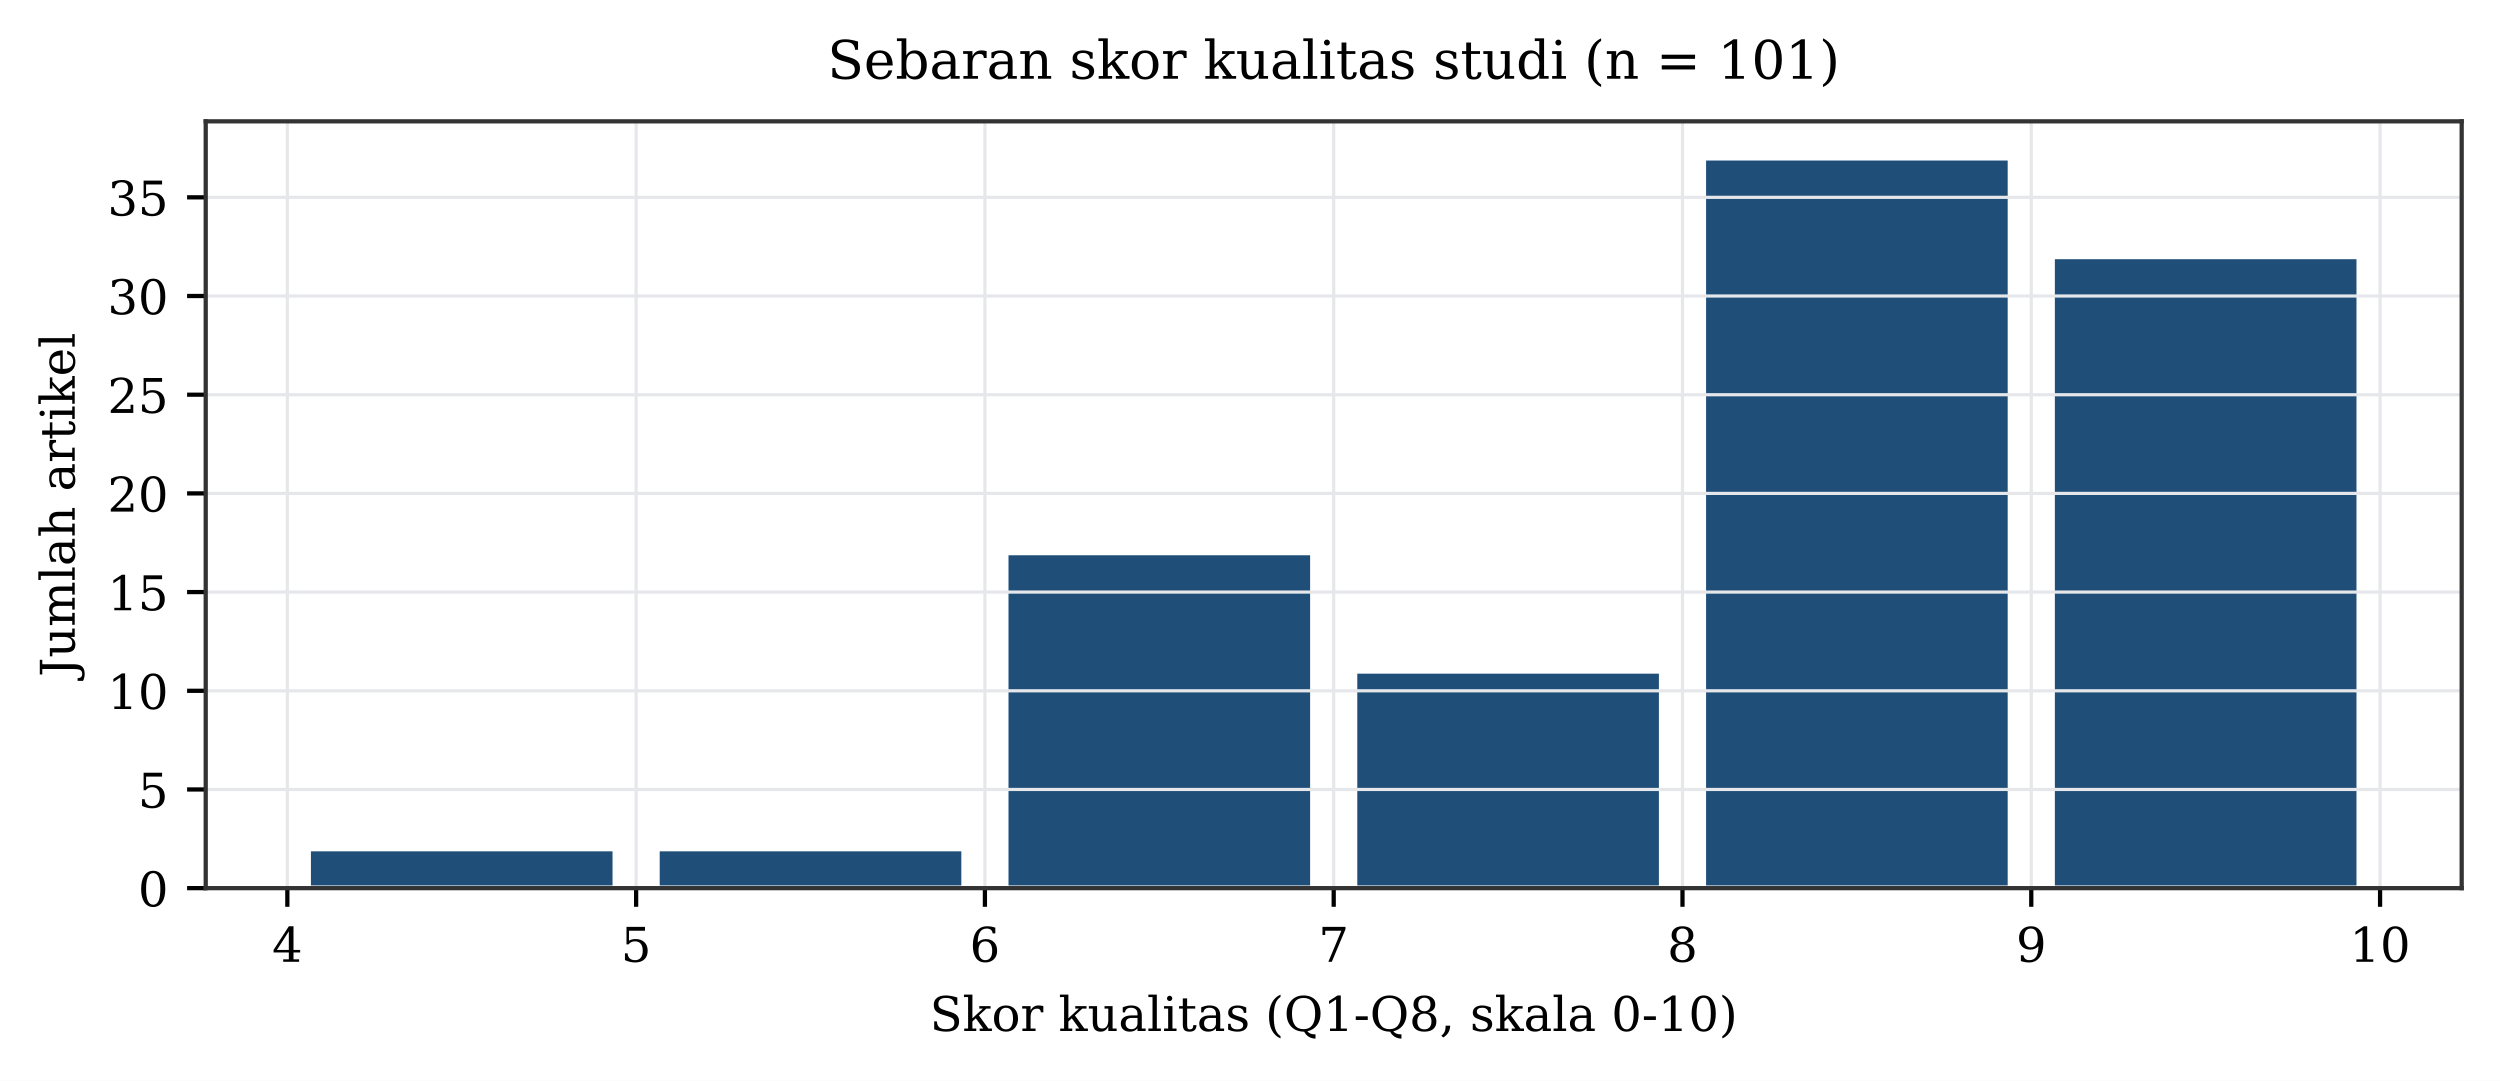
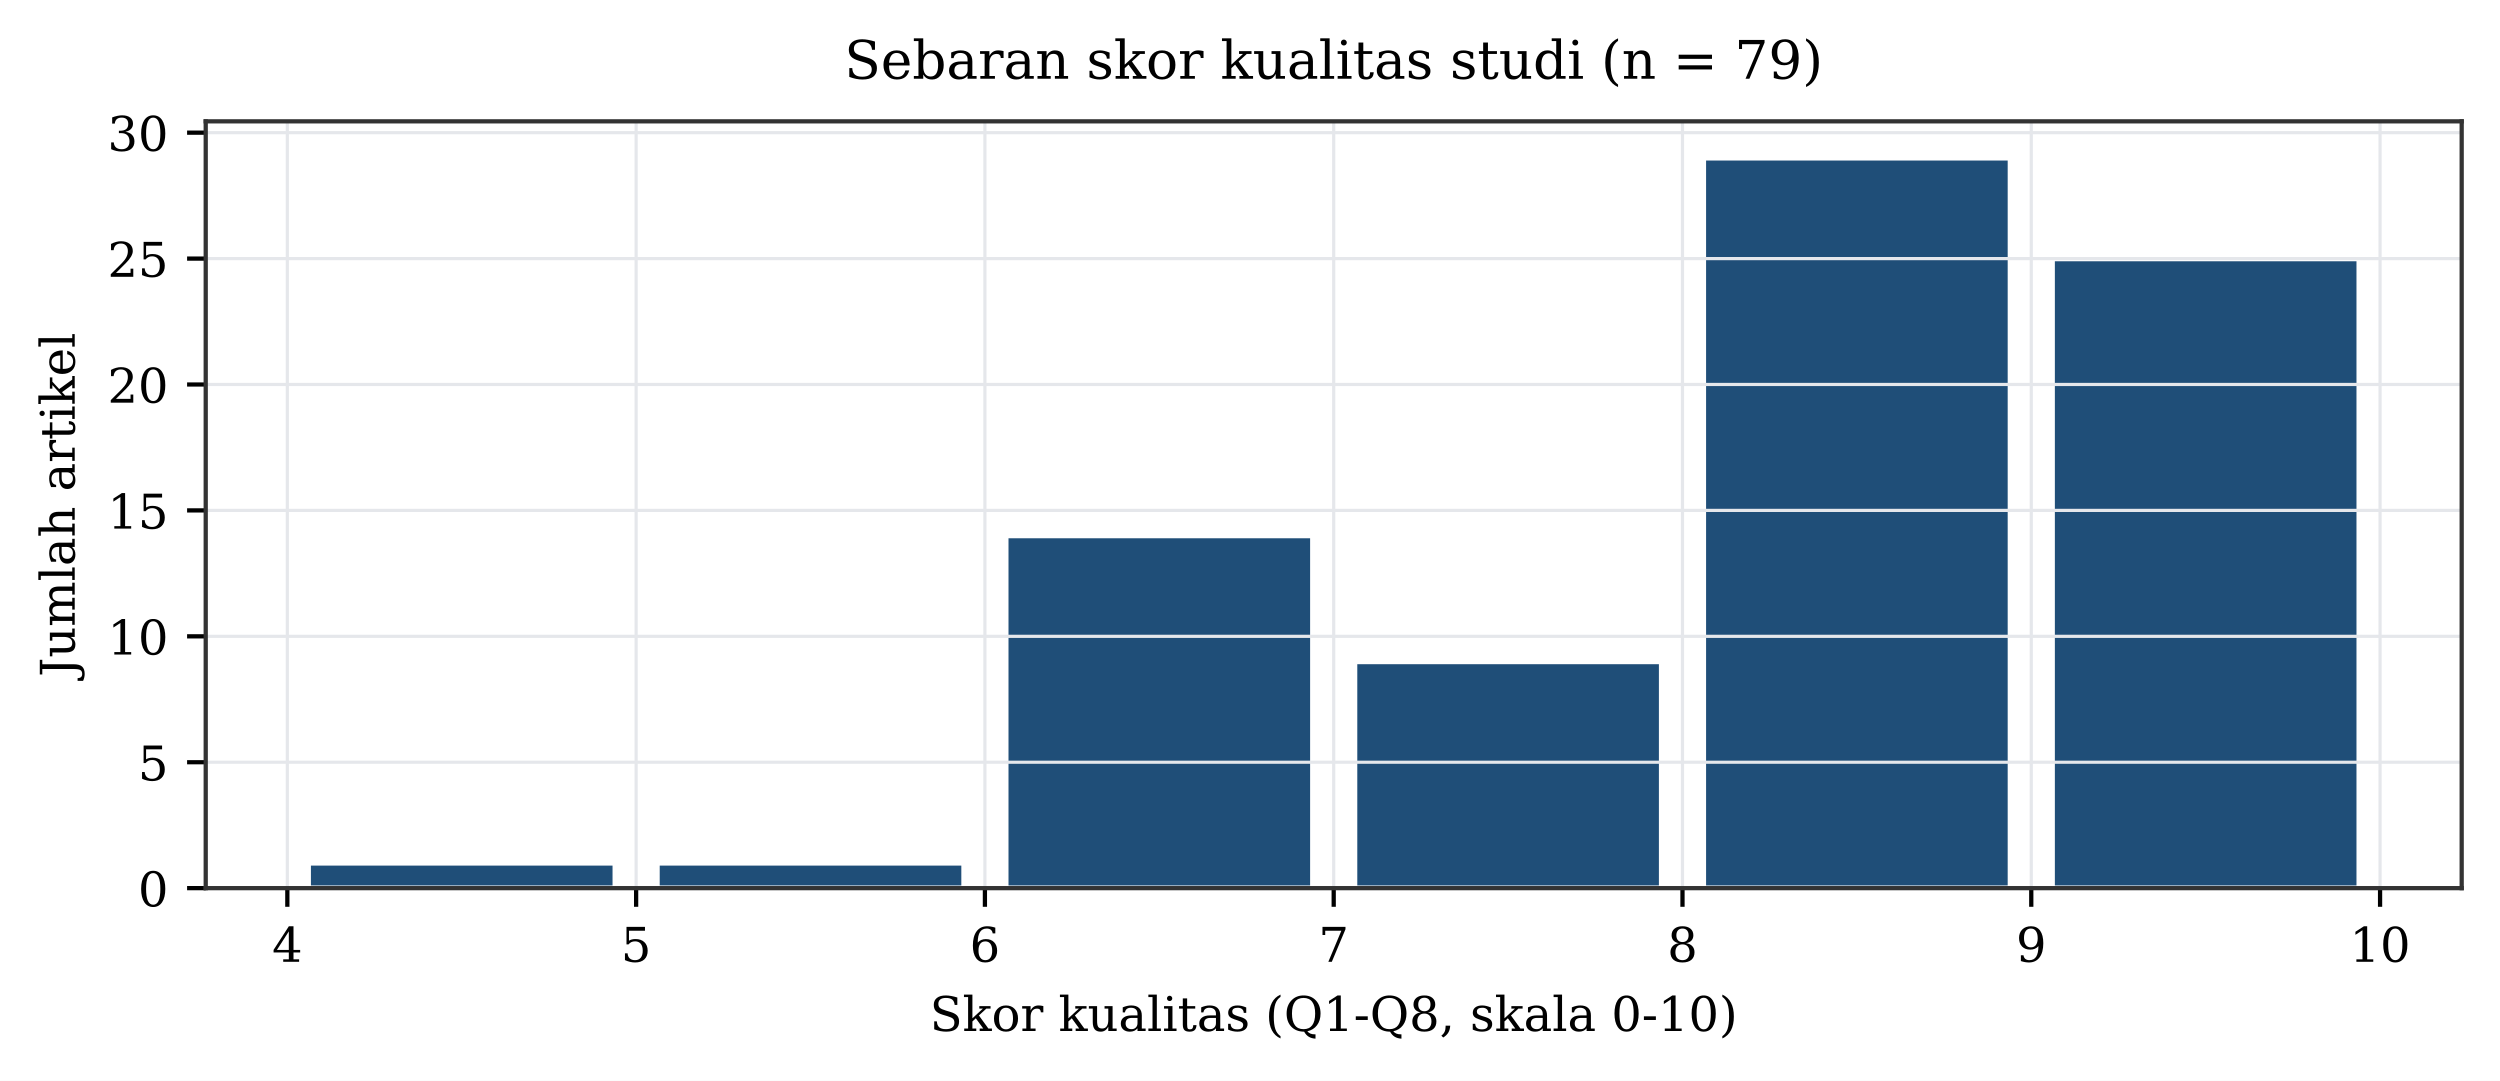
<svg xmlns="http://www.w3.org/2000/svg" xmlns:xlink="http://www.w3.org/1999/xlink" width="469.731pt" height="203.077pt" viewBox="0 0 469.731 203.077" version="1.1">
  <defs>
    <style type="text/css">*{stroke-linejoin: round; stroke-linecap: butt}</style>
  </defs>
  <g id="figure_1">
    <g id="patch_1">
      <path d="M 0 203.077  L 469.731 203.077  L 469.731 0  L 0 0  z " style="fill: #ffffff" />
    </g>
    <g id="axes_1">
      <g id="patch_2">
        <path d="M 38.653 166.876  L 462.531 166.876  L 462.531 22.798  L 38.653 22.798  z " style="fill: #ffffff" />
      </g>
      <g id="patch_3">
-         <path d="M 57.92 166.876  L 115.591 166.876  L 115.591 159.459  L 57.92 159.459  z " clip-path="url(#p4628b90be7)" style="fill: #1f4e78; stroke: #ffffff; stroke-linejoin: miter" />
+         <path d="M 57.92 166.876  L 115.591 166.876  L 115.591 162.145  L 57.92 162.145  z " clip-path="url(#p2c8ca6c09c)" style="fill: #1f4e78; stroke: #ffffff; stroke-linejoin: miter" />
      </g>
      <g id="patch_4">
-         <path d="M 123.455 166.876  L 181.125 166.876  L 181.125 159.459  L 123.455 159.459  z " clip-path="url(#p4628b90be7)" style="fill: #1f4e78; stroke: #ffffff; stroke-linejoin: miter" />
+         <path d="M 123.455 166.876  L 181.125 166.876  L 181.125 162.145  L 123.455 162.145  z " clip-path="url(#p2c8ca6c09c)" style="fill: #1f4e78; stroke: #ffffff; stroke-linejoin: miter" />
      </g>
      <g id="patch_5">
-         <path d="M 188.99 166.876  L 246.66 166.876  L 246.66 103.831  L 188.99 103.831  z " clip-path="url(#p4628b90be7)" style="fill: #1f4e78; stroke: #ffffff; stroke-linejoin: miter" />
+         <path d="M 188.99 166.876  L 246.66 166.876  L 246.66 100.634  L 188.99 100.634  z " clip-path="url(#p2c8ca6c09c)" style="fill: #1f4e78; stroke: #ffffff; stroke-linejoin: miter" />
      </g>
      <g id="patch_6">
-         <path d="M 254.524 166.876  L 312.195 166.876  L 312.195 126.082  L 254.524 126.082  z " clip-path="url(#p4628b90be7)" style="fill: #1f4e78; stroke: #ffffff; stroke-linejoin: miter" />
+         <path d="M 254.524 166.876  L 312.195 166.876  L 312.195 124.292  L 254.524 124.292  z " clip-path="url(#p2c8ca6c09c)" style="fill: #1f4e78; stroke: #ffffff; stroke-linejoin: miter" />
      </g>
      <g id="patch_7">
-         <path d="M 320.059 166.876  L 377.729 166.876  L 377.729 29.659  L 320.059 29.659  z " clip-path="url(#p4628b90be7)" style="fill: #1f4e78; stroke: #ffffff; stroke-linejoin: miter" />
+         <path d="M 320.059 166.876  L 377.729 166.876  L 377.729 29.659  L 320.059 29.659  z " clip-path="url(#p2c8ca6c09c)" style="fill: #1f4e78; stroke: #ffffff; stroke-linejoin: miter" />
      </g>
      <g id="patch_8">
-         <path d="M 385.593 166.876  L 443.264 166.876  L 443.264 48.202  L 385.593 48.202  z " clip-path="url(#p4628b90be7)" style="fill: #1f4e78; stroke: #ffffff; stroke-linejoin: miter" />
+         <path d="M 385.593 166.876  L 443.264 166.876  L 443.264 48.586  L 385.593 48.586  z " clip-path="url(#p2c8ca6c09c)" style="fill: #1f4e78; stroke: #ffffff; stroke-linejoin: miter" />
      </g>
      <g id="matplotlib.axis_1">
        <g id="xtick_1">
          <g id="line2d_1">
-             <path d="M 53.988 166.876  L 53.988 22.798  " clip-path="url(#p4628b90be7)" style="fill: none; stroke: #e5e7eb; stroke-width: 0.6; stroke-linecap: square" />
+             <path d="M 53.988 166.876  L 53.988 22.798  " clip-path="url(#p2c8ca6c09c)" style="fill: none; stroke: #e5e7eb; stroke-width: 0.6; stroke-linecap: square" />
          </g>
          <g id="line2d_2">
            <defs>
-               <path id="m41f2827ff4" d="M 0 0  L 0 3.5  " style="stroke: #000000; stroke-width: 0.8" />
+               <path id="m57d821413d" d="M 0 0  L 0 3.5  " style="stroke: #000000; stroke-width: 0.8" />
            </defs>
            <g>
-               <use xlink:href="#m41f2827ff4" x="53.988" y="166.876" style="stroke: #000000; stroke-width: 0.8" />
+               <use xlink:href="#m57d821413d" x="53.988" y="166.876" style="stroke: #000000; stroke-width: 0.8" />
            </g>
          </g>
          <g id="text_1">
            <g transform="translate(51.12518 180.7142) scale(0.09 -0.09)">
              <defs>
                <path id="DejaVuSerif-17" d="M 2234 1581  L 2234 4063  L 641 1581  L 2234 1581  z M 3609 0  L 1484 0  L 1484 331  L 2234 331  L 2234 1247  L 197 1247  L 197 1588  L 2241 4750  L 2859 4750  L 2859 1581  L 3750 1581  L 3750 1247  L 2859 1247  L 2859 331  L 3609 331  L 3609 0  z " transform="scale(0.015625)" />
              </defs>
              <use xlink:href="#DejaVuSerif-17" />
            </g>
          </g>
        </g>
        <g id="xtick_2">
          <g id="line2d_3">
-             <path d="M 119.523 166.876  L 119.523 22.798  " clip-path="url(#p4628b90be7)" style="fill: none; stroke: #e5e7eb; stroke-width: 0.6; stroke-linecap: square" />
+             <path d="M 119.523 166.876  L 119.523 22.798  " clip-path="url(#p2c8ca6c09c)" style="fill: none; stroke: #e5e7eb; stroke-width: 0.6; stroke-linecap: square" />
          </g>
          <g id="line2d_4">
            <g>
-               <use xlink:href="#m41f2827ff4" x="119.523" y="166.876" style="stroke: #000000; stroke-width: 0.8" />
+               <use xlink:href="#m57d821413d" x="119.523" y="166.876" style="stroke: #000000; stroke-width: 0.8" />
            </g>
          </g>
          <g id="text_2">
            <g transform="translate(116.6598 180.7142) scale(0.09 -0.09)">
              <defs>
                <path id="DejaVuSerif-18" d="M 3219 4666  L 3219 4153  L 1081 4153  L 1081 2816  Q 1244 2928 1461 2984  Q 1678 3041 1947 3041  Q 2703 3041 3140 2622  Q 3578 2203 3578 1478  Q 3578 738 3136 323  Q 2694 -91 1894 -91  Q 1572 -91 1234 -12  Q 897 66 544 225  L 544 1131  L 897 1131  Q 925 688 1179 453  Q 1434 219 1894 219  Q 2388 219 2653 544  Q 2919 869 2919 1478  Q 2919 2084 2655 2407  Q 2391 2731 1894 2731  Q 1613 2731 1398 2631  Q 1184 2531 1019 2322  L 750 2322  L 750 4666  L 3219 4666  z " transform="scale(0.015625)" />
              </defs>
              <use xlink:href="#DejaVuSerif-18" />
            </g>
          </g>
        </g>
        <g id="xtick_3">
          <g id="line2d_5">
-             <path d="M 185.058 166.876  L 185.058 22.798  " clip-path="url(#p4628b90be7)" style="fill: none; stroke: #e5e7eb; stroke-width: 0.6; stroke-linecap: square" />
+             <path d="M 185.058 166.876  L 185.058 22.798  " clip-path="url(#p2c8ca6c09c)" style="fill: none; stroke: #e5e7eb; stroke-width: 0.6; stroke-linecap: square" />
          </g>
          <g id="line2d_6">
            <g>
-               <use xlink:href="#m41f2827ff4" x="185.058" y="166.876" style="stroke: #000000; stroke-width: 0.8" />
+               <use xlink:href="#m57d821413d" x="185.058" y="166.876" style="stroke: #000000; stroke-width: 0.8" />
            </g>
          </g>
          <g id="text_3">
            <g transform="translate(182.1944 180.7142) scale(0.09 -0.09)">
              <defs>
                <path id="DejaVuSerif-19" d="M 2094 219  Q 2534 219 2771 542  Q 3009 866 3009 1472  Q 3009 2078 2771 2401  Q 2534 2725 2094 2725  Q 1647 2725 1412 2412  Q 1178 2100 1178 1509  Q 1178 888 1415 553  Q 1653 219 2094 219  z M 1075 2569  Q 1288 2803 1556 2918  Q 1825 3034 2163 3034  Q 2859 3034 3264 2615  Q 3669 2197 3669 1472  Q 3669 763 3233 336  Q 2797 -91 2069 -91  Q 1278 -91 853 498  Q 428 1088 428 2181  Q 428 3406 931 4078  Q 1434 4750 2350 4750  Q 2597 4750 2869 4703  Q 3141 4656 3425 4563  L 3425 3794  L 3072 3794  Q 3034 4109 2831 4275  Q 2628 4441 2284 4441  Q 1678 4441 1381 3981  Q 1084 3522 1075 2569  z " transform="scale(0.015625)" />
              </defs>
              <use xlink:href="#DejaVuSerif-19" />
            </g>
          </g>
        </g>
        <g id="xtick_4">
          <g id="line2d_7">
-             <path d="M 250.592 166.876  L 250.592 22.798  " clip-path="url(#p4628b90be7)" style="fill: none; stroke: #e5e7eb; stroke-width: 0.6; stroke-linecap: square" />
+             <path d="M 250.592 166.876  L 250.592 22.798  " clip-path="url(#p2c8ca6c09c)" style="fill: none; stroke: #e5e7eb; stroke-width: 0.6; stroke-linecap: square" />
          </g>
          <g id="line2d_8">
            <g>
-               <use xlink:href="#m41f2827ff4" x="250.592" y="166.876" style="stroke: #000000; stroke-width: 0.8" />
+               <use xlink:href="#m57d821413d" x="250.592" y="166.876" style="stroke: #000000; stroke-width: 0.8" />
            </g>
          </g>
          <g id="text_4">
            <g transform="translate(247.729 180.7142) scale(0.09 -0.09)">
              <defs>
                <path id="DejaVuSerif-1a" d="M 3609 4347  L 1784 0  L 1319 0  L 3059 4153  L 903 4153  L 903 3578  L 538 3578  L 538 4666  L 3609 4666  L 3609 4347  z " transform="scale(0.015625)" />
              </defs>
              <use xlink:href="#DejaVuSerif-1a" />
            </g>
          </g>
        </g>
        <g id="xtick_5">
          <g id="line2d_9">
-             <path d="M 316.127 166.876  L 316.127 22.798  " clip-path="url(#p4628b90be7)" style="fill: none; stroke: #e5e7eb; stroke-width: 0.6; stroke-linecap: square" />
+             <path d="M 316.127 166.876  L 316.127 22.798  " clip-path="url(#p2c8ca6c09c)" style="fill: none; stroke: #e5e7eb; stroke-width: 0.6; stroke-linecap: square" />
          </g>
          <g id="line2d_10">
            <g>
-               <use xlink:href="#m41f2827ff4" x="316.127" y="166.876" style="stroke: #000000; stroke-width: 0.8" />
+               <use xlink:href="#m57d821413d" x="316.127" y="166.876" style="stroke: #000000; stroke-width: 0.8" />
            </g>
          </g>
          <g id="text_5">
            <g transform="translate(313.2636 180.7142) scale(0.09 -0.09)">
              <defs>
                <path id="DejaVuSerif-1b" d="M 2981 1275  Q 2981 1775 2732 2051  Q 2484 2328 2034 2328  Q 1584 2328 1336 2051  Q 1088 1775 1088 1275  Q 1088 772 1336 495  Q 1584 219 2034 219  Q 2484 219 2732 495  Q 2981 772 2981 1275  z M 2853 3541  Q 2853 3966 2637 4203  Q 2422 4441 2034 4441  Q 1650 4441 1433 4203  Q 1216 3966 1216 3541  Q 1216 3113 1433 2875  Q 1650 2638 2034 2638  Q 2422 2638 2637 2875  Q 2853 3113 2853 3541  z M 2516 2484  Q 3047 2413 3344 2092  Q 3641 1772 3641 1275  Q 3641 619 3225 264  Q 2809 -91 2034 -91  Q 1263 -91 845 264  Q 428 619 428 1275  Q 428 1772 725 2092  Q 1022 2413 1556 2484  Q 1084 2569 832 2842  Q 581 3116 581 3541  Q 581 4103 968 4426  Q 1356 4750 2034 4750  Q 2713 4750 3100 4426  Q 3488 4103 3488 3541  Q 3488 3116 3236 2842  Q 2984 2569 2516 2484  z " transform="scale(0.015625)" />
              </defs>
              <use xlink:href="#DejaVuSerif-1b" />
            </g>
          </g>
        </g>
        <g id="xtick_6">
          <g id="line2d_11">
-             <path d="M 381.661 166.876  L 381.661 22.798  " clip-path="url(#p4628b90be7)" style="fill: none; stroke: #e5e7eb; stroke-width: 0.6; stroke-linecap: square" />
+             <path d="M 381.661 166.876  L 381.661 22.798  " clip-path="url(#p2c8ca6c09c)" style="fill: none; stroke: #e5e7eb; stroke-width: 0.6; stroke-linecap: square" />
          </g>
          <g id="line2d_12">
            <g>
-               <use xlink:href="#m41f2827ff4" x="381.661" y="166.876" style="stroke: #000000; stroke-width: 0.8" />
+               <use xlink:href="#m57d821413d" x="381.661" y="166.876" style="stroke: #000000; stroke-width: 0.8" />
            </g>
          </g>
          <g id="text_6">
            <g transform="translate(378.7983 180.7142) scale(0.09 -0.09)">
              <defs>
                <path id="DejaVuSerif-1c" d="M 2994 2091  Q 2784 1856 2512 1740  Q 2241 1625 1900 1625  Q 1206 1625 804 2044  Q 403 2463 403 3188  Q 403 3897 839 4323  Q 1275 4750 2003 4750  Q 2794 4750 3217 4161  Q 3641 3572 3641 2478  Q 3641 1253 3137 581  Q 2634 -91 1722 -91  Q 1475 -91 1203 -44  Q 931 3 647 97  L 647 872  L 997 872  Q 1038 556 1241 387  Q 1444 219 1784 219  Q 2391 219 2687 676  Q 2984 1134 2994 2091  z M 1978 4441  Q 1534 4441 1298 4117  Q 1063 3794 1063 3188  Q 1063 2581 1298 2256  Q 1534 1931 1978 1931  Q 2422 1931 2658 2245  Q 2894 2559 2894 3150  Q 2894 3772 2656 4106  Q 2419 4441 1978 4441  z " transform="scale(0.015625)" />
              </defs>
              <use xlink:href="#DejaVuSerif-1c" />
            </g>
          </g>
        </g>
        <g id="xtick_7">
          <g id="line2d_13">
-             <path d="M 447.196 166.876  L 447.196 22.798  " clip-path="url(#p4628b90be7)" style="fill: none; stroke: #e5e7eb; stroke-width: 0.6; stroke-linecap: square" />
+             <path d="M 447.196 166.876  L 447.196 22.798  " clip-path="url(#p2c8ca6c09c)" style="fill: none; stroke: #e5e7eb; stroke-width: 0.6; stroke-linecap: square" />
          </g>
          <g id="line2d_14">
            <g>
-               <use xlink:href="#m41f2827ff4" x="447.196" y="166.876" style="stroke: #000000; stroke-width: 0.8" />
+               <use xlink:href="#m57d821413d" x="447.196" y="166.876" style="stroke: #000000; stroke-width: 0.8" />
            </g>
          </g>
          <g id="text_7">
            <g transform="translate(441.4697 180.7142) scale(0.09 -0.09)">
              <defs>
                <path id="DejaVuSerif-14" d="M 909 0  L 909 331  L 1722 331  L 1722 4213  L 781 3603  L 781 4013  L 1919 4750  L 2350 4750  L 2350 331  L 3163 331  L 3163 0  L 909 0  z " transform="scale(0.015625)" />
                <path id="DejaVuSerif-13" d="M 2034 219  Q 2513 219 2750 744  Q 2988 1269 2988 2328  Q 2988 3391 2750 3916  Q 2513 4441 2034 4441  Q 1556 4441 1318 3916  Q 1081 3391 1081 2328  Q 1081 1269 1318 744  Q 1556 219 2034 219  z M 2034 -91  Q 1275 -91 848 546  Q 422 1184 422 2328  Q 422 3475 848 4112  Q 1275 4750 2034 4750  Q 2797 4750 3222 4112  Q 3647 3475 3647 2328  Q 3647 1184 3222 546  Q 2797 -91 2034 -91  z " transform="scale(0.015625)" />
              </defs>
              <use xlink:href="#DejaVuSerif-14" />
              <use xlink:href="#DejaVuSerif-13" transform="translate(63.625 0)" />
            </g>
          </g>
        </g>
        <g id="text_8">
          <g transform="translate(174.6961 193.7149) scale(0.09 -0.09)">
            <defs>
              <path id="DejaVuSerif-36" d="M 594 225  L 594 1288  L 953 1284  Q 969 753 1261 498  Q 1553 244 2150 244  Q 2706 244 2998 464  Q 3291 684 3291 1106  Q 3291 1444 3114 1625  Q 2938 1806 2369 1978  L 1753 2163  Q 1084 2366 811 2669  Q 538 2972 538 3500  Q 538 4094 959 4422  Q 1381 4750 2144 4750  Q 2469 4750 2856 4679  Q 3244 4609 3681 4475  L 3681 3481  L 3328 3481  Q 3275 3975 2998 4195  Q 2722 4416 2156 4416  Q 1663 4416 1405 4214  Q 1147 4013 1147 3628  Q 1147 3294 1340 3103  Q 1534 2913 2163 2725  L 2741 2553  Q 3375 2363 3645 2067  Q 3916 1772 3916 1275  Q 3916 597 3481 253  Q 3047 -91 2188 -91  Q 1803 -91 1404 -12  Q 1006 66 594 225  z " transform="scale(0.015625)" />
              <path id="DejaVuSerif-4e" d="M 1831 0  L 219 0  L 219 331  L 738 331  L 738 4531  L 184 4531  L 184 4863  L 1313 4863  L 1313 1697  L 2713 2988  L 2234 2988  L 2234 3322  L 3738 3322  L 3738 2988  L 3169 2988  L 2181 2075  L 3444 331  L 3922 331  L 3922 0  L 2284 0  L 2284 331  L 2759 331  L 1766 1697  L 1313 1275  L 1313 331  L 1831 331  L 1831 0  z " transform="scale(0.015625)" />
              <path id="DejaVuSerif-52" d="M 1925 219  Q 2388 219 2623 584  Q 2859 950 2859 1663  Q 2859 2375 2623 2739  Q 2388 3103 1925 3103  Q 1463 3103 1227 2739  Q 991 2375 991 1663  Q 991 950 1228 584  Q 1466 219 1925 219  z M 1925 -91  Q 1200 -91 759 389  Q 319 869 319 1663  Q 319 2456 758 2934  Q 1197 3413 1925 3413  Q 2653 3413 3092 2934  Q 3531 2456 3531 1663  Q 3531 869 3092 389  Q 2653 -91 1925 -91  z " transform="scale(0.015625)" />
              <path id="DejaVuSerif-55" d="M 3059 3328  L 3059 2497  L 2728 2497  Q 2713 2744 2591 2866  Q 2469 2988 2234 2988  Q 1809 2988 1582 2694  Q 1356 2400 1356 1850  L 1356 331  L 2022 331  L 2022 0  L 263 0  L 263 331  L 781 331  L 781 2994  L 231 2994  L 231 3322  L 1356 3322  L 1356 2731  Q 1525 3078 1790 3245  Q 2056 3413 2438 3413  Q 2578 3413 2733 3391  Q 2888 3369 3059 3328  z " transform="scale(0.015625)" />
              <path id="DejaVuSerif-3" transform="scale(0.015625)" />
              <path id="DejaVuSerif-58" d="M 2266 3322  L 3341 3322  L 3341 331  L 3884 331  L 3884 0  L 2766 0  L 2766 588  Q 2606 256 2353 82  Q 2100 -91 1766 -91  Q 1213 -91 952 223  Q 691 538 691 1209  L 691 2988  L 172 2988  L 172 3322  L 1269 3322  L 1269 1388  Q 1269 781 1417 556  Q 1566 331 1947 331  Q 2347 331 2556 625  Q 2766 919 2766 1478  L 2766 2988  L 2266 2988  L 2266 3322  z " transform="scale(0.015625)" />
              <path id="DejaVuSerif-44" d="M 2547 1044  L 2547 1747  L 1806 1747  Q 1378 1747 1168 1562  Q 959 1378 959 997  Q 959 650 1171 447  Q 1384 244 1747 244  Q 2106 244 2326 466  Q 2547 688 2547 1044  z M 3122 2075  L 3122 331  L 3634 331  L 3634 0  L 2547 0  L 2547 359  Q 2356 128 2106 18  Q 1856 -91 1522 -91  Q 969 -91 644 203  Q 319 497 319 997  Q 319 1513 691 1797  Q 1063 2081 1741 2081  L 2547 2081  L 2547 2309  Q 2547 2688 2317 2895  Q 2088 3103 1672 3103  Q 1328 3103 1125 2947  Q 922 2791 872 2484  L 575 2484  L 575 3156  Q 875 3284 1158 3348  Q 1441 3413 1709 3413  Q 2400 3413 2761 3070  Q 3122 2728 3122 2075  z " transform="scale(0.015625)" />
              <path id="DejaVuSerif-4f" d="M 1313 331  L 1856 331  L 1856 0  L 184 0  L 184 331  L 738 331  L 738 4531  L 184 4531  L 184 4863  L 1313 4863  L 1313 331  z " transform="scale(0.015625)" />
              <path id="DejaVuSerif-4c" d="M 622 4353  Q 622 4497 726 4603  Q 831 4709 978 4709  Q 1122 4709 1226 4603  Q 1331 4497 1331 4353  Q 1331 4206 1228 4103  Q 1125 4000 978 4000  Q 831 4000 726 4103  Q 622 4206 622 4353  z M 1356 331  L 1900 331  L 1900 0  L 231 0  L 231 331  L 781 331  L 781 2988  L 231 2988  L 231 3322  L 1356 3322  L 1356 331  z " transform="scale(0.015625)" />
              <path id="DejaVuSerif-57" d="M 691 2988  L 184 2988  L 184 3322  L 691 3322  L 691 4353  L 1269 4353  L 1269 3322  L 2350 3322  L 2350 2988  L 1269 2988  L 1269 878  Q 1269 456 1350 337  Q 1431 219 1650 219  Q 1875 219 1978 351  Q 2081 484 2088 781  L 2522 781  Q 2497 328 2275 118  Q 2053 -91 1600 -91  Q 1103 -91 897 129  Q 691 350 691 878  L 691 2988  z " transform="scale(0.015625)" />
              <path id="DejaVuSerif-56" d="M 359 184  L 359 959  L 691 959  Q 703 588 923 403  Q 1144 219 1575 219  Q 1963 219 2166 364  Q 2369 509 2369 788  Q 2369 1006 2220 1140  Q 2072 1275 1594 1428  L 1178 1569  Q 750 1706 558 1912  Q 366 2119 366 2438  Q 366 2894 700 3153  Q 1034 3413 1625 3413  Q 1888 3413 2178 3344  Q 2469 3275 2778 3144  L 2778 2419  L 2447 2419  Q 2434 2741 2221 2922  Q 2009 3103 1644 3103  Q 1281 3103 1095 2975  Q 909 2847 909 2591  Q 909 2381 1050 2254  Q 1191 2128 1613 1997  L 2069 1856  Q 2541 1709 2748 1489  Q 2956 1269 2956 922  Q 2956 450 2595 179  Q 2234 -91 1600 -91  Q 1278 -91 972 -22  Q 666 47 359 184  z " transform="scale(0.015625)" />
              <path id="DejaVuSerif-b" d="M 2041 -997  Q 1281 -656 893 83  Q 506 822 506 1931  Q 506 3044 893 3783  Q 1281 4522 2041 4863  L 2041 4556  Q 1559 4225 1350 3623  Q 1141 3022 1141 1931  Q 1141 844 1350 242  Q 1559 -359 2041 -691  L 2041 -997  z " transform="scale(0.015625)" />
              <path id="DejaVuSerif-34" d="M 2700 -91  Q 1628 -91 993 567  Q 359 1225 359 2328  Q 359 2894 529 3339  Q 700 3784 1050 4134  Q 1356 4441 1750 4595  Q 2144 4750 2625 4750  Q 3641 4750 4266 4084  Q 4891 3419 4891 2328  Q 4891 1403 4422 773  Q 3953 144 3128 -38  Q 3297 -247 3539 -347  Q 3781 -447 4122 -447  L 4219 -447  L 4219 -1025  Q 3691 -1000 3314 -767  Q 2938 -534 2700 -91  z M 2625 244  Q 3391 244 3781 770  Q 4172 1297 4172 2328  Q 4172 3363 3781 3889  Q 3391 4416 2625 4416  Q 1856 4416 1465 3889  Q 1075 3363 1075 2328  Q 1075 1297 1465 770  Q 1856 244 2625 244  z " transform="scale(0.015625)" />
              <path id="DejaVuSerif-10" d="M 281 1959  L 1881 1959  L 1881 1472  L 281 1472  L 281 1959  z " transform="scale(0.015625)" />
              <path id="DejaVuSerif-f" d="M 231 -622  Q 525 -406 662 -114  Q 800 178 800 594  L 800 709  L 1416 709  Q 1391 175 1164 -208  Q 938 -591 481 -872  L 231 -622  z " transform="scale(0.015625)" />
              <path id="DejaVuSerif-c" d="M 453 -997  L 453 -691  Q 934 -359 1145 242  Q 1356 844 1356 1931  Q 1356 3022 1145 3623  Q 934 4225 453 4556  L 453 4863  Q 1216 4522 1603 3783  Q 1991 3044 1991 1931  Q 1991 822 1603 83  Q 1216 -656 453 -997  z " transform="scale(0.015625)" />
            </defs>
            <use xlink:href="#DejaVuSerif-36" />
            <use xlink:href="#DejaVuSerif-4e" transform="translate(68.5 0)" />
            <use xlink:href="#DejaVuSerif-52" transform="translate(129.0938 0)" />
            <use xlink:href="#DejaVuSerif-55" transform="translate(189.2969 0)" />
            <use xlink:href="#DejaVuSerif-3" transform="translate(237.0938 0)" />
            <use xlink:href="#DejaVuSerif-4e" transform="translate(268.875 0)" />
            <use xlink:href="#DejaVuSerif-58" transform="translate(329.4688 0)" />
            <use xlink:href="#DejaVuSerif-44" transform="translate(393.875 0)" />
            <use xlink:href="#DejaVuSerif-4f" transform="translate(453.5 0)" />
            <use xlink:href="#DejaVuSerif-4c" transform="translate(485.4844 0)" />
            <use xlink:href="#DejaVuSerif-57" transform="translate(517.4688 0)" />
            <use xlink:href="#DejaVuSerif-44" transform="translate(557.6562 0)" />
            <use xlink:href="#DejaVuSerif-56" transform="translate(617.2812 0)" />
            <use xlink:href="#DejaVuSerif-3" transform="translate(668.5938 0)" />
            <use xlink:href="#DejaVuSerif-b" transform="translate(700.375 0)" />
            <use xlink:href="#DejaVuSerif-34" transform="translate(739.3906 0)" />
            <use xlink:href="#DejaVuSerif-14" transform="translate(821.375 0)" />
            <use xlink:href="#DejaVuSerif-10" transform="translate(885 0)" />
            <use xlink:href="#DejaVuSerif-34" transform="translate(918.7969 0)" />
            <use xlink:href="#DejaVuSerif-1b" transform="translate(1000.781 0)" />
            <use xlink:href="#DejaVuSerif-f" transform="translate(1064.406 0)" />
            <use xlink:href="#DejaVuSerif-3" transform="translate(1096.188 0)" />
            <use xlink:href="#DejaVuSerif-56" transform="translate(1127.969 0)" />
            <use xlink:href="#DejaVuSerif-4e" transform="translate(1179.281 0)" />
            <use xlink:href="#DejaVuSerif-44" transform="translate(1239.875 0)" />
            <use xlink:href="#DejaVuSerif-4f" transform="translate(1299.5 0)" />
            <use xlink:href="#DejaVuSerif-44" transform="translate(1331.484 0)" />
            <use xlink:href="#DejaVuSerif-3" transform="translate(1391.109 0)" />
            <use xlink:href="#DejaVuSerif-13" transform="translate(1422.891 0)" />
            <use xlink:href="#DejaVuSerif-10" transform="translate(1486.516 0)" />
            <use xlink:href="#DejaVuSerif-14" transform="translate(1520.312 0)" />
            <use xlink:href="#DejaVuSerif-13" transform="translate(1583.938 0)" />
            <use xlink:href="#DejaVuSerif-c" transform="translate(1647.562 0)" />
          </g>
        </g>
      </g>
      <g id="matplotlib.axis_2">
        <g id="ytick_1">
          <g id="line2d_15">
-             <path d="M 38.653 166.876  L 462.531 166.876  " clip-path="url(#p4628b90be7)" style="fill: none; stroke: #e5e7eb; stroke-width: 0.6; stroke-linecap: square" />
+             <path d="M 38.653 166.876  L 462.531 166.876  " clip-path="url(#p2c8ca6c09c)" style="fill: none; stroke: #e5e7eb; stroke-width: 0.6; stroke-linecap: square" />
          </g>
          <g id="line2d_16">
            <defs>
-               <path id="mde4bc3fda4" d="M 0 0  L -3.5 0  " style="stroke: #000000; stroke-width: 0.8" />
+               <path id="mcd1b5c25e3" d="M 0 0  L -3.5 0  " style="stroke: #000000; stroke-width: 0.8" />
            </defs>
            <g>
-               <use xlink:href="#mde4bc3fda4" x="38.653" y="166.876" style="stroke: #000000; stroke-width: 0.8" />
+               <use xlink:href="#mcd1b5c25e3" x="38.653" y="166.876" style="stroke: #000000; stroke-width: 0.8" />
            </g>
          </g>
          <g id="text_9">
            <g transform="translate(25.92695 170.2953) scale(0.09 -0.09)">
              <use xlink:href="#DejaVuSerif-13" />
            </g>
          </g>
        </g>
        <g id="ytick_2">
          <g id="line2d_17">
-             <path d="M 38.653 148.333  L 462.531 148.333  " clip-path="url(#p4628b90be7)" style="fill: none; stroke: #e5e7eb; stroke-width: 0.6; stroke-linecap: square" />
+             <path d="M 38.653 143.218  L 462.531 143.218  " clip-path="url(#p2c8ca6c09c)" style="fill: none; stroke: #e5e7eb; stroke-width: 0.6; stroke-linecap: square" />
          </g>
          <g id="line2d_18">
            <g>
-               <use xlink:href="#mde4bc3fda4" x="38.653" y="148.333" style="stroke: #000000; stroke-width: 0.8" />
+               <use xlink:href="#mcd1b5c25e3" x="38.653" y="143.218" style="stroke: #000000; stroke-width: 0.8" />
            </g>
          </g>
          <g id="text_10">
-             <g transform="translate(25.92695 151.7524) scale(0.09 -0.09)">
+             <g transform="translate(25.92695 146.6372) scale(0.09 -0.09)">
              <use xlink:href="#DejaVuSerif-18" />
            </g>
          </g>
        </g>
        <g id="ytick_3">
          <g id="line2d_19">
-             <path d="M 38.653 129.791  L 462.531 129.791  " clip-path="url(#p4628b90be7)" style="fill: none; stroke: #e5e7eb; stroke-width: 0.6; stroke-linecap: square" />
+             <path d="M 38.653 119.56  L 462.531 119.56  " clip-path="url(#p2c8ca6c09c)" style="fill: none; stroke: #e5e7eb; stroke-width: 0.6; stroke-linecap: square" />
          </g>
          <g id="line2d_20">
            <g>
-               <use xlink:href="#mde4bc3fda4" x="38.653" y="129.791" style="stroke: #000000; stroke-width: 0.8" />
+               <use xlink:href="#mcd1b5c25e3" x="38.653" y="119.56" style="stroke: #000000; stroke-width: 0.8" />
            </g>
          </g>
          <g id="text_11">
-             <g transform="translate(20.2007 133.2096) scale(0.09 -0.09)">
+             <g transform="translate(20.2007 122.9791) scale(0.09 -0.09)">
              <use xlink:href="#DejaVuSerif-14" />
              <use xlink:href="#DejaVuSerif-13" transform="translate(63.625 0)" />
            </g>
          </g>
        </g>
        <g id="ytick_4">
          <g id="line2d_21">
-             <path d="M 38.653 111.248  L 462.531 111.248  " clip-path="url(#p4628b90be7)" style="fill: none; stroke: #e5e7eb; stroke-width: 0.6; stroke-linecap: square" />
+             <path d="M 38.653 95.902  L 462.531 95.902  " clip-path="url(#p2c8ca6c09c)" style="fill: none; stroke: #e5e7eb; stroke-width: 0.6; stroke-linecap: square" />
          </g>
          <g id="line2d_22">
            <g>
-               <use xlink:href="#mde4bc3fda4" x="38.653" y="111.248" style="stroke: #000000; stroke-width: 0.8" />
+               <use xlink:href="#mcd1b5c25e3" x="38.653" y="95.902" style="stroke: #000000; stroke-width: 0.8" />
            </g>
          </g>
          <g id="text_12">
-             <g transform="translate(20.2007 114.6667) scale(0.09 -0.09)">
+             <g transform="translate(20.2007 99.32094) scale(0.09 -0.09)">
              <use xlink:href="#DejaVuSerif-14" />
              <use xlink:href="#DejaVuSerif-18" transform="translate(63.625 0)" />
            </g>
          </g>
        </g>
        <g id="ytick_5">
          <g id="line2d_23">
-             <path d="M 38.653 92.705  L 462.531 92.705  " clip-path="url(#p4628b90be7)" style="fill: none; stroke: #e5e7eb; stroke-width: 0.6; stroke-linecap: square" />
+             <path d="M 38.653 72.244  L 462.531 72.244  " clip-path="url(#p2c8ca6c09c)" style="fill: none; stroke: #e5e7eb; stroke-width: 0.6; stroke-linecap: square" />
          </g>
          <g id="line2d_24">
            <g>
-               <use xlink:href="#mde4bc3fda4" x="38.653" y="92.705" style="stroke: #000000; stroke-width: 0.8" />
+               <use xlink:href="#mcd1b5c25e3" x="38.653" y="72.244" style="stroke: #000000; stroke-width: 0.8" />
            </g>
          </g>
          <g id="text_13">
-             <g transform="translate(20.2007 96.1239) scale(0.09 -0.09)">
+             <g transform="translate(20.2007 75.66283) scale(0.09 -0.09)">
              <defs>
                <path id="DejaVuSerif-15" d="M 819 3553  L 469 3553  L 469 4384  Q 803 4563 1142 4656  Q 1481 4750 1806 4750  Q 2534 4750 2956 4397  Q 3378 4044 3378 3438  Q 3378 2753 2422 1800  Q 2347 1728 2309 1691  L 1131 513  L 3078 513  L 3078 1088  L 3444 1088  L 3444 0  L 434 0  L 434 341  L 1850 1753  Q 2319 2222 2519 2614  Q 2719 3006 2719 3438  Q 2719 3909 2473 4175  Q 2228 4441 1797 4441  Q 1350 4441 1106 4219  Q 863 3997 819 3553  z " transform="scale(0.015625)" />
              </defs>
              <use xlink:href="#DejaVuSerif-15" />
              <use xlink:href="#DejaVuSerif-13" transform="translate(63.625 0)" />
            </g>
          </g>
        </g>
        <g id="ytick_6">
          <g id="line2d_25">
-             <path d="M 38.653 74.162  L 462.531 74.162  " clip-path="url(#p4628b90be7)" style="fill: none; stroke: #e5e7eb; stroke-width: 0.6; stroke-linecap: square" />
+             <path d="M 38.653 48.586  L 462.531 48.586  " clip-path="url(#p2c8ca6c09c)" style="fill: none; stroke: #e5e7eb; stroke-width: 0.6; stroke-linecap: square" />
          </g>
          <g id="line2d_26">
            <g>
-               <use xlink:href="#mde4bc3fda4" x="38.653" y="74.162" style="stroke: #000000; stroke-width: 0.8" />
+               <use xlink:href="#mcd1b5c25e3" x="38.653" y="48.586" style="stroke: #000000; stroke-width: 0.8" />
            </g>
          </g>
          <g id="text_14">
-             <g transform="translate(20.2007 77.58106) scale(0.09 -0.09)">
+             <g transform="translate(20.2007 52.00472) scale(0.09 -0.09)">
              <use xlink:href="#DejaVuSerif-15" />
              <use xlink:href="#DejaVuSerif-18" transform="translate(63.625 0)" />
            </g>
          </g>
        </g>
        <g id="ytick_7">
          <g id="line2d_27">
-             <path d="M 38.653 55.619  L 462.531 55.619  " clip-path="url(#p4628b90be7)" style="fill: none; stroke: #e5e7eb; stroke-width: 0.6; stroke-linecap: square" />
+             <path d="M 38.653 24.928  L 462.531 24.928  " clip-path="url(#p2c8ca6c09c)" style="fill: none; stroke: #e5e7eb; stroke-width: 0.6; stroke-linecap: square" />
          </g>
          <g id="line2d_28">
            <g>
-               <use xlink:href="#mde4bc3fda4" x="38.653" y="55.619" style="stroke: #000000; stroke-width: 0.8" />
+               <use xlink:href="#mcd1b5c25e3" x="38.653" y="24.928" style="stroke: #000000; stroke-width: 0.8" />
            </g>
          </g>
          <g id="text_15">
-             <g transform="translate(20.2007 59.03822) scale(0.09 -0.09)">
+             <g transform="translate(20.2007 28.34661) scale(0.09 -0.09)">
              <defs>
                <path id="DejaVuSerif-16" d="M 622 4469  Q 988 4606 1323 4678  Q 1659 4750 1953 4750  Q 2638 4750 3022 4454  Q 3406 4159 3406 3634  Q 3406 3213 3140 2930  Q 2875 2647 2388 2547  Q 2963 2466 3280 2130  Q 3597 1794 3597 1259  Q 3597 606 3158 257  Q 2719 -91 1894 -91  Q 1528 -91 1179 -12  Q 831 66 488 225  L 488 1131  L 838 1131  Q 869 681 1141 450  Q 1413 219 1906 219  Q 2384 219 2661 495  Q 2938 772 2938 1253  Q 2938 1803 2653 2086  Q 2369 2369 1819 2369  L 1522 2369  L 1522 2688  L 1678 2688  Q 2225 2688 2498 2914  Q 2772 3141 2772 3597  Q 2772 4006 2547 4223  Q 2322 4441 1900 4441  Q 1478 4441 1245 4241  Q 1013 4041 972 3647  L 622 3647  L 622 4469  z " transform="scale(0.015625)" />
              </defs>
              <use xlink:href="#DejaVuSerif-16" />
              <use xlink:href="#DejaVuSerif-13" transform="translate(63.625 0)" />
            </g>
          </g>
        </g>
-         <g id="ytick_8">
-           <g id="line2d_29">
-             <path d="M 38.653 37.076  L 462.531 37.076  " clip-path="url(#p4628b90be7)" style="fill: none; stroke: #e5e7eb; stroke-width: 0.6; stroke-linecap: square" />
-           </g>
-           <g id="line2d_30">
-             <g>
-               <use xlink:href="#mde4bc3fda4" x="38.653" y="37.076" style="stroke: #000000; stroke-width: 0.8" />
-             </g>
-           </g>
-           <g id="text_16">
-             <g transform="translate(20.2007 40.49537) scale(0.09 -0.09)">
-               <use xlink:href="#DejaVuSerif-16" />
-               <use xlink:href="#DejaVuSerif-18" transform="translate(63.625 0)" />
-             </g>
-           </g>
-         </g>
-         <g id="text_17">
+         <g id="text_16">
          <g transform="translate(14.03859 127.1692) rotate(-90) scale(0.09 -0.09)">
            <defs>
              <path id="DejaVuSerif-2d" d="M -538 -1119  L -538 -384  L -181 -384  Q -172 -694 -34 -845  Q 103 -997 378 -997  Q 750 -997 897 -762  Q 1044 -528 1044 153  L 1044 4331  L 319 4331  L 319 4666  L 2272 4666  L 2272 4331  L 1678 4331  L 1678 128  Q 1678 -644 1368 -987  Q 1059 -1331 372 -1331  Q 150 -1331 -79 -1278  Q -309 -1225 -538 -1119  z " transform="scale(0.015625)" />
              <path id="DejaVuSerif-50" d="M 3316 2675  Q 3481 3041 3739 3227  Q 3997 3413 4341 3413  Q 4863 3413 5119 3089  Q 5375 2766 5375 2113  L 5375 331  L 5894 331  L 5894 0  L 4300 0  L 4300 331  L 4800 331  L 4800 2047  Q 4800 2556 4650 2772  Q 4500 2988 4153 2988  Q 3769 2988 3567 2697  Q 3366 2406 3366 1850  L 3366 331  L 3866 331  L 3866 0  L 2291 0  L 2291 331  L 2791 331  L 2791 2069  Q 2791 2566 2641 2777  Q 2491 2988 2144 2988  Q 1759 2988 1557 2697  Q 1356 2406 1356 1850  L 1356 331  L 1856 331  L 1856 0  L 263 0  L 263 331  L 781 331  L 781 2994  L 231 2994  L 231 3322  L 1356 3322  L 1356 2731  Q 1516 3063 1762 3238  Q 2009 3413 2322 3413  Q 2709 3413 2968 3220  Q 3228 3028 3316 2675  z " transform="scale(0.015625)" />
              <path id="DejaVuSerif-4b" d="M 263 0  L 263 331  L 781 331  L 781 4531  L 231 4531  L 231 4863  L 1356 4863  L 1356 2731  Q 1516 3069 1770 3241  Q 2025 3413 2363 3413  Q 2913 3413 3172 3097  Q 3431 2781 3431 2113  L 3431 331  L 3944 331  L 3944 0  L 2356 0  L 2356 331  L 2853 331  L 2853 1931  Q 2853 2541 2704 2764  Q 2556 2988 2175 2988  Q 1775 2988 1565 2697  Q 1356 2406 1356 1850  L 1356 331  L 1856 331  L 1856 0  L 263 0  z " transform="scale(0.015625)" />
              <path id="DejaVuSerif-48" d="M 3469 1600  L 991 1600  L 991 1575  Q 991 903 1244 561  Q 1497 219 1991 219  Q 2369 219 2611 417  Q 2853 616 2950 1006  L 3413 1006  Q 3275 459 2904 184  Q 2534 -91 1931 -91  Q 1203 -91 761 389  Q 319 869 319 1663  Q 319 2450 753 2931  Q 1188 3413 1894 3413  Q 2647 3413 3050 2948  Q 3453 2484 3469 1600  z M 2791 1931  Q 2772 2513 2545 2808  Q 2319 3103 1894 3103  Q 1497 3103 1269 2806  Q 1041 2509 991 1931  L 2791 1931  z " transform="scale(0.015625)" />
            </defs>
            <use xlink:href="#DejaVuSerif-2d" />
            <use xlink:href="#DejaVuSerif-58" transform="translate(40.09375 0)" />
            <use xlink:href="#DejaVuSerif-50" transform="translate(104.5 0)" />
            <use xlink:href="#DejaVuSerif-4f" transform="translate(199.3281 0)" />
            <use xlink:href="#DejaVuSerif-44" transform="translate(231.3125 0)" />
            <use xlink:href="#DejaVuSerif-4b" transform="translate(290.9375 0)" />
            <use xlink:href="#DejaVuSerif-3" transform="translate(355.3438 0)" />
            <use xlink:href="#DejaVuSerif-44" transform="translate(387.125 0)" />
            <use xlink:href="#DejaVuSerif-55" transform="translate(446.75 0)" />
            <use xlink:href="#DejaVuSerif-57" transform="translate(494.5469 0)" />
            <use xlink:href="#DejaVuSerif-4c" transform="translate(534.7344 0)" />
            <use xlink:href="#DejaVuSerif-4e" transform="translate(566.7188 0)" />
            <use xlink:href="#DejaVuSerif-48" transform="translate(627.3125 0)" />
            <use xlink:href="#DejaVuSerif-4f" transform="translate(686.5 0)" />
          </g>
        </g>
      </g>
      <g id="patch_9">
        <path d="M 38.653 166.876  L 38.653 22.798  " style="fill: none; stroke: #333333; stroke-width: 0.8; stroke-linejoin: miter; stroke-linecap: square" />
      </g>
      <g id="patch_10">
        <path d="M 462.531 166.876  L 462.531 22.798  " style="fill: none; stroke: #333333; stroke-width: 0.8; stroke-linejoin: miter; stroke-linecap: square" />
      </g>
      <g id="patch_11">
        <path d="M 38.653 166.876  L 462.531 166.876  " style="fill: none; stroke: #333333; stroke-width: 0.8; stroke-linejoin: miter; stroke-linecap: square" />
      </g>
      <g id="patch_12">
        <path d="M 38.653 22.798  L 462.531 22.798  " style="fill: none; stroke: #333333; stroke-width: 0.8; stroke-linejoin: miter; stroke-linecap: square" />
      </g>
-       <g id="text_18">
-         <g transform="translate(155.4679 14.79844) scale(0.1 -0.1)">
+       <g id="text_17">
+         <g transform="translate(158.6492 14.79844) scale(0.1 -0.1)">
          <defs>
            <path id="DejaVuSerif-45" d="M 738 331  L 738 4531  L 184 4531  L 184 4863  L 1313 4863  L 1313 2803  Q 1481 3116 1742 3264  Q 2003 3413 2388 3413  Q 3000 3413 3387 2928  Q 3775 2444 3775 1663  Q 3775 881 3387 395  Q 3000 -91 2388 -91  Q 2003 -91 1742 57  Q 1481 206 1313 519  L 1313 0  L 184 0  L 184 331  L 738 331  z M 1313 1497  Q 1313 897 1542 583  Q 1772 269 2209 269  Q 2650 269 2876 622  Q 3103 975 3103 1663  Q 3103 2353 2876 2703  Q 2650 3053 2209 3053  Q 1772 3053 1542 2737  Q 1313 2422 1313 1825  L 1313 1497  z " transform="scale(0.015625)" />
            <path id="DejaVuSerif-51" d="M 263 0  L 263 331  L 781 331  L 781 2988  L 231 2988  L 231 3322  L 1356 3322  L 1356 2731  Q 1516 3069 1770 3241  Q 2025 3413 2363 3413  Q 2913 3413 3172 3097  Q 3431 2781 3431 2113  L 3431 331  L 3944 331  L 3944 0  L 2356 0  L 2356 331  L 2853 331  L 2853 1931  Q 2853 2541 2703 2767  Q 2553 2994 2175 2994  Q 1775 2994 1565 2701  Q 1356 2409 1356 1850  L 1356 331  L 1856 331  L 1856 0  L 263 0  z " transform="scale(0.015625)" />
            <path id="DejaVuSerif-47" d="M 3359 331  L 3909 331  L 3909 0  L 2784 0  L 2784 519  Q 2616 206 2355 57  Q 2094 -91 1709 -91  Q 1097 -91 708 395  Q 319 881 319 1663  Q 319 2444 706 2928  Q 1094 3413 1709 3413  Q 2094 3413 2355 3264  Q 2616 3116 2784 2803  L 2784 4531  L 2241 4531  L 2241 4863  L 3359 4863  L 3359 331  z M 2784 1497  L 2784 1825  Q 2784 2422 2554 2737  Q 2325 3053 1888 3053  Q 1444 3053 1217 2703  Q 991 2353 991 1663  Q 991 975 1217 622  Q 1444 269 1888 269  Q 2325 269 2554 583  Q 2784 897 2784 1497  z " transform="scale(0.015625)" />
            <path id="DejaVuSerif-20" d="M 678 2894  L 4684 2894  L 4684 2394  L 678 2394  L 678 2894  z M 678 1619  L 4684 1619  L 4684 1119  L 678 1119  L 678 1619  z " transform="scale(0.015625)" />
          </defs>
          <use xlink:href="#DejaVuSerif-36" />
          <use xlink:href="#DejaVuSerif-48" transform="translate(68.5 0)" />
          <use xlink:href="#DejaVuSerif-45" transform="translate(127.6875 0)" />
          <use xlink:href="#DejaVuSerif-44" transform="translate(191.7031 0)" />
          <use xlink:href="#DejaVuSerif-55" transform="translate(251.3281 0)" />
          <use xlink:href="#DejaVuSerif-44" transform="translate(299.125 0)" />
          <use xlink:href="#DejaVuSerif-51" transform="translate(358.75 0)" />
          <use xlink:href="#DejaVuSerif-3" transform="translate(423.1562 0)" />
          <use xlink:href="#DejaVuSerif-56" transform="translate(454.9375 0)" />
          <use xlink:href="#DejaVuSerif-4e" transform="translate(506.25 0)" />
          <use xlink:href="#DejaVuSerif-52" transform="translate(566.8438 0)" />
          <use xlink:href="#DejaVuSerif-55" transform="translate(627.0469 0)" />
          <use xlink:href="#DejaVuSerif-3" transform="translate(674.8438 0)" />
          <use xlink:href="#DejaVuSerif-4e" transform="translate(706.625 0)" />
          <use xlink:href="#DejaVuSerif-58" transform="translate(767.2188 0)" />
          <use xlink:href="#DejaVuSerif-44" transform="translate(831.625 0)" />
          <use xlink:href="#DejaVuSerif-4f" transform="translate(891.25 0)" />
          <use xlink:href="#DejaVuSerif-4c" transform="translate(923.2344 0)" />
          <use xlink:href="#DejaVuSerif-57" transform="translate(955.2188 0)" />
          <use xlink:href="#DejaVuSerif-44" transform="translate(995.4062 0)" />
          <use xlink:href="#DejaVuSerif-56" transform="translate(1055.031 0)" />
          <use xlink:href="#DejaVuSerif-3" transform="translate(1106.344 0)" />
          <use xlink:href="#DejaVuSerif-56" transform="translate(1138.125 0)" />
          <use xlink:href="#DejaVuSerif-57" transform="translate(1189.438 0)" />
          <use xlink:href="#DejaVuSerif-58" transform="translate(1229.625 0)" />
          <use xlink:href="#DejaVuSerif-47" transform="translate(1294.031 0)" />
          <use xlink:href="#DejaVuSerif-4c" transform="translate(1358.047 0)" />
          <use xlink:href="#DejaVuSerif-3" transform="translate(1390.031 0)" />
          <use xlink:href="#DejaVuSerif-b" transform="translate(1421.812 0)" />
          <use xlink:href="#DejaVuSerif-51" transform="translate(1460.828 0)" />
          <use xlink:href="#DejaVuSerif-3" transform="translate(1525.234 0)" />
          <use xlink:href="#DejaVuSerif-20" transform="translate(1557.016 0)" />
          <use xlink:href="#DejaVuSerif-3" transform="translate(1640.812 0)" />
-           <use xlink:href="#DejaVuSerif-14" transform="translate(1672.594 0)" />
-           <use xlink:href="#DejaVuSerif-13" transform="translate(1736.219 0)" />
-           <use xlink:href="#DejaVuSerif-14" transform="translate(1799.844 0)" />
-           <use xlink:href="#DejaVuSerif-c" transform="translate(1863.469 0)" />
+           <use xlink:href="#DejaVuSerif-1a" transform="translate(1672.594 0)" />
+           <use xlink:href="#DejaVuSerif-1c" transform="translate(1736.219 0)" />
+           <use xlink:href="#DejaVuSerif-c" transform="translate(1799.844 0)" />
        </g>
      </g>
    </g>
  </g>
  <defs>
-     <clipPath id="p4628b90be7">
+     <clipPath id="p2c8ca6c09c">
      <rect x="38.653" y="22.798" width="423.878" height="144.078" />
    </clipPath>
  </defs>
</svg>
